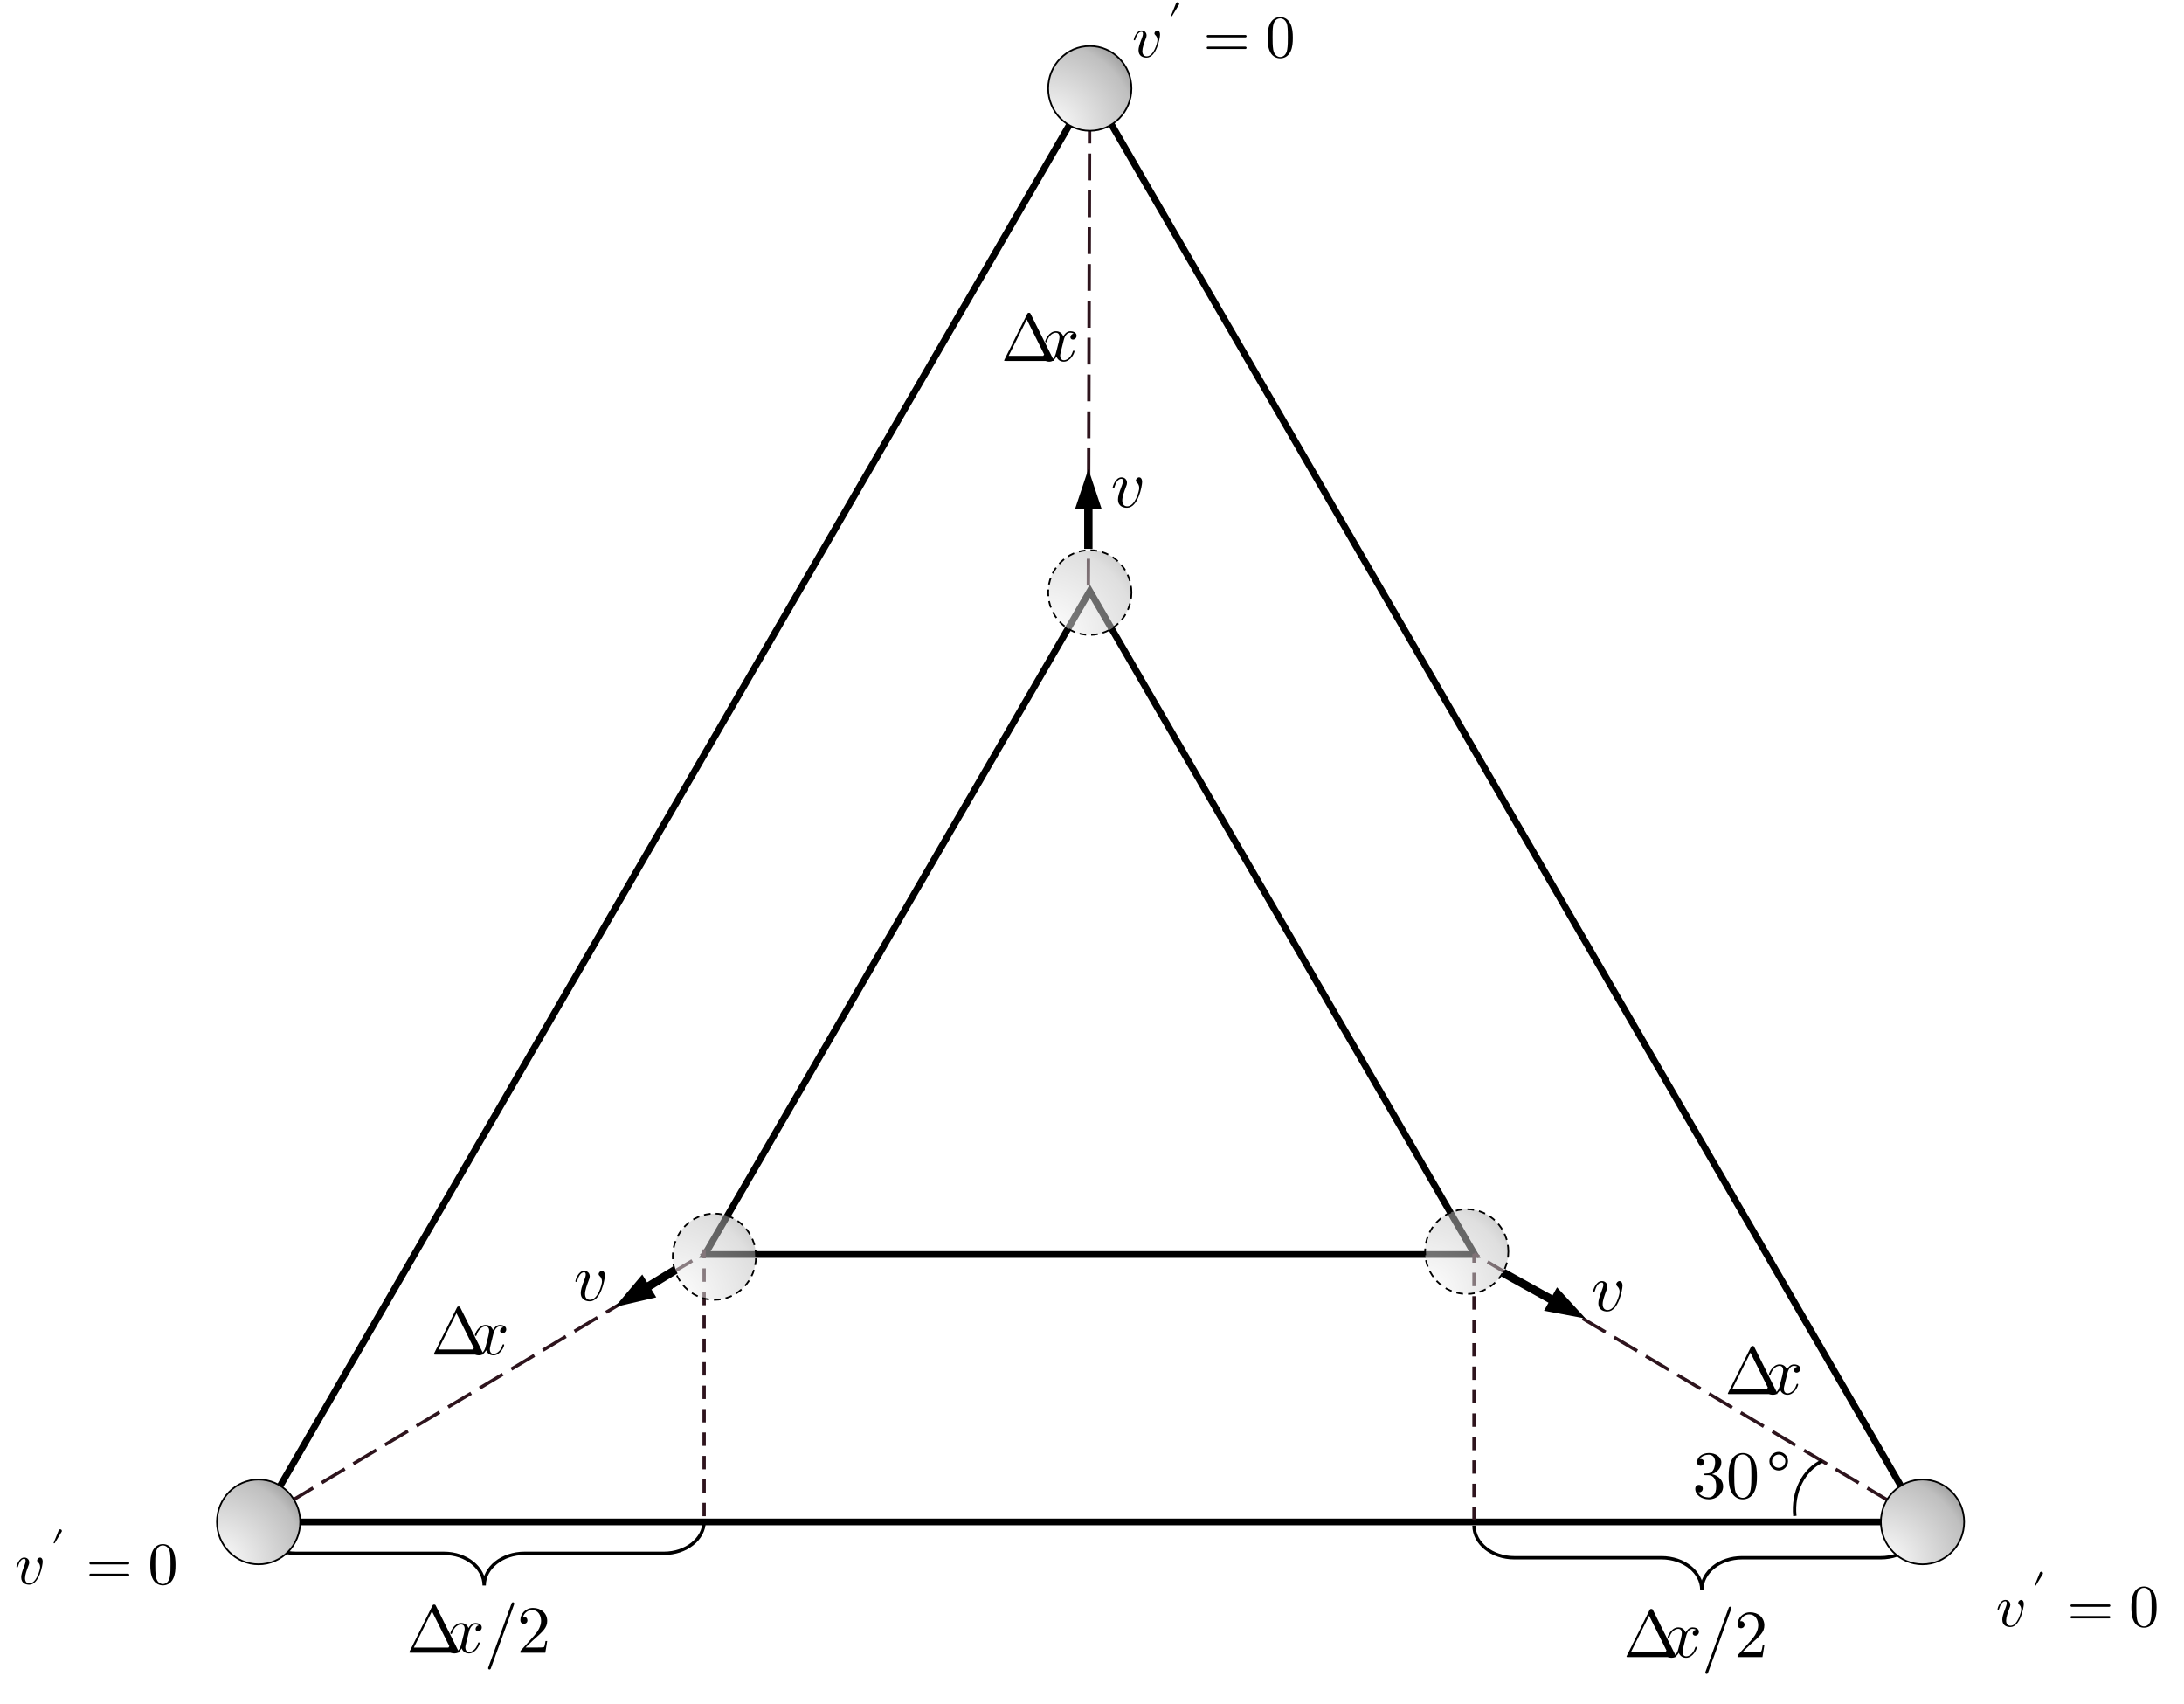
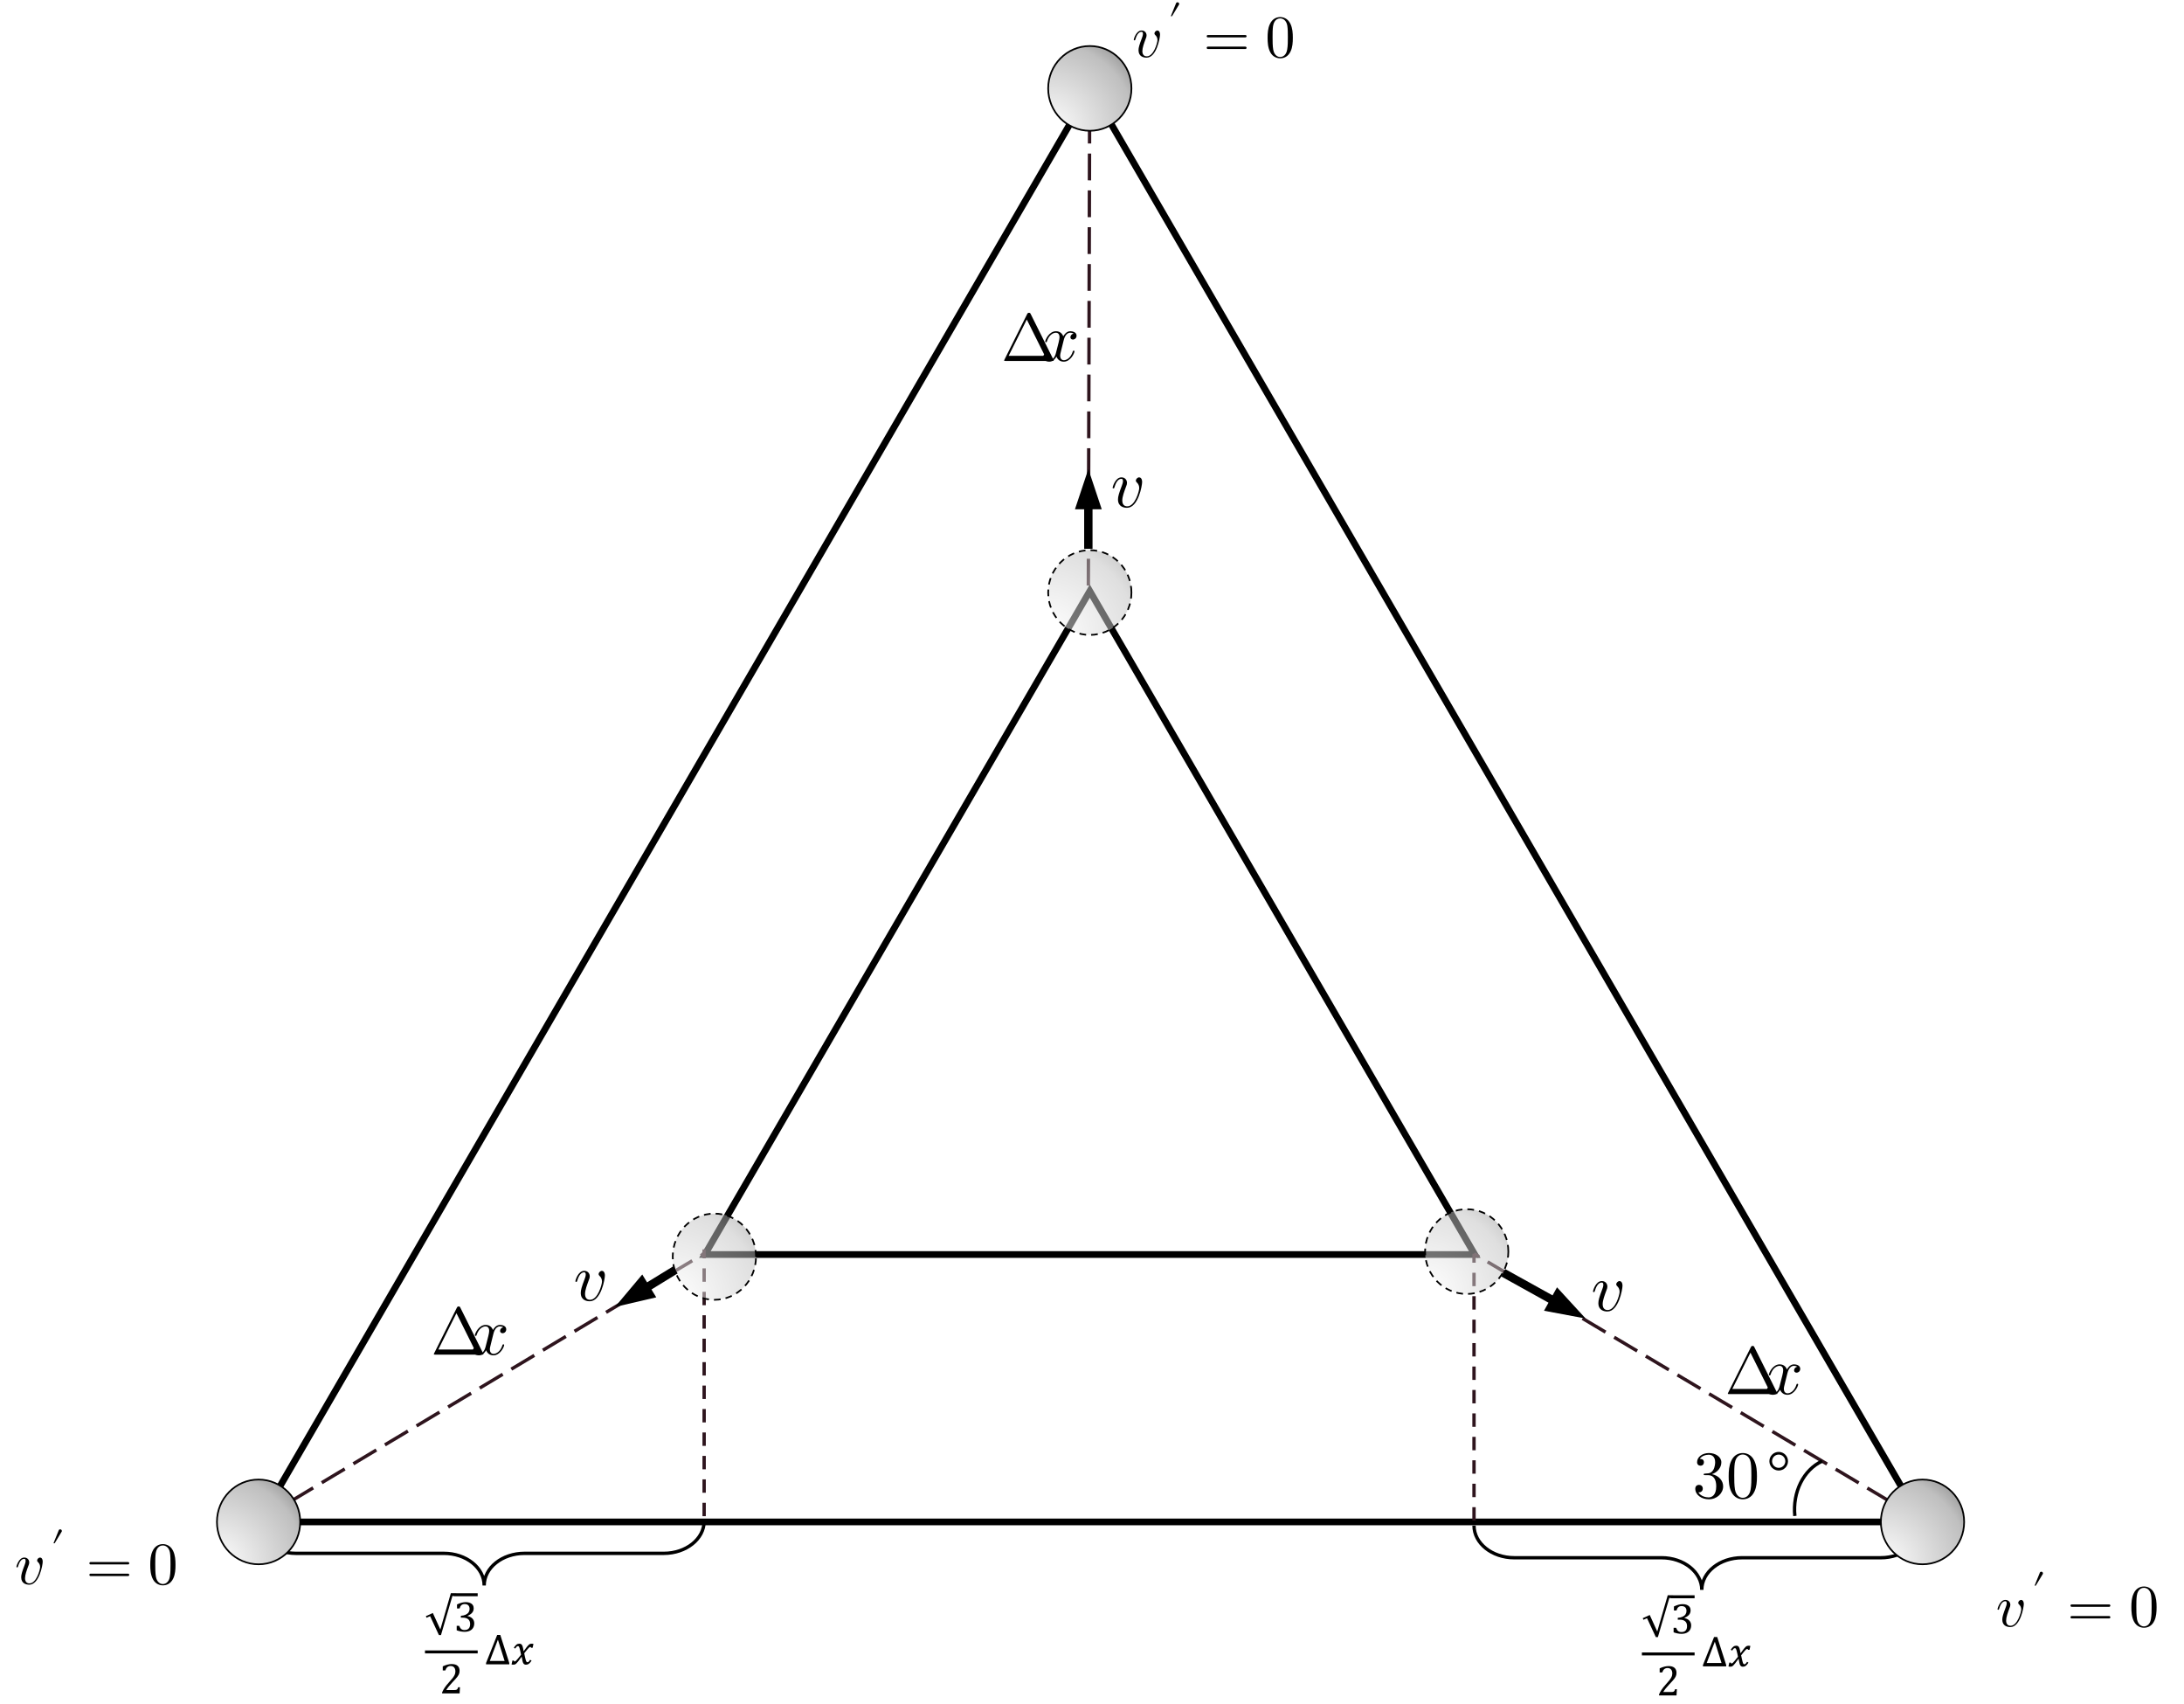
- <svg xmlns="http://www.w3.org/2000/svg" width="1495" height="1166" xml:space="preserve" overflow="hidden">
-   <defs>
-     <radialGradient cx="157941" cy="160712" r="225330" gradientUnits="userSpaceOnUse" spreadMethod="pad" id="fill0" gradientTransform="scale(0.000360892 0.000360892)">
-       <stop offset="0" stop-color="#FFFFFF" />
-       <stop offset="0.74" stop-color="#BFBFBF" />
-       <stop offset="1" stop-color="#7F7F7F" />
+ <svg xmlns="http://www.w3.org/2000/svg" width="1495" height="1166" xml:space="preserve" overflow="hidden" version="1.1" id="svg61">
+   <defs id="defs18">
+     <radialGradient cx="157941" cy="160712" r="225330" gradientUnits="userSpaceOnUse" spreadMethod="pad" id="fill0" gradientTransform="matrix(3.60892e-4,0,0,3.60892e-4,0,0)">
+       <stop offset="0" stop-color="#FFFFFF" id="stop1" />
+       <stop offset="0.74" stop-color="#BFBFBF" id="stop2" />
+       <stop offset="1" stop-color="#7F7F7F" id="stop3" />
    </radialGradient>
-     <radialGradient cx="157942" cy="160712" r="225331" fx="157942" fy="160712" gradientUnits="userSpaceOnUse" spreadMethod="pad" id="fill1" gradientTransform="scale(0.000360892 0.000360892)">
-       <stop offset="0" stop-color="#FFFFFF" />
-       <stop offset="0.74" stop-color="#BFBFBF" />
-       <stop offset="1" stop-color="#7F7F7F" />
+     <radialGradient cx="157942" cy="160712" r="225331" fx="157942" fy="160712" gradientUnits="userSpaceOnUse" spreadMethod="pad" id="fill1" gradientTransform="matrix(3.60892e-4,0,0,3.60892e-4,0,0)">
+       <stop offset="0" stop-color="#FFFFFF" id="stop4" />
+       <stop offset="0.74" stop-color="#BFBFBF" id="stop5" />
+       <stop offset="1" stop-color="#7F7F7F" id="stop6" />
    </radialGradient>
-     <radialGradient cx="157942" cy="160713" r="225332" gradientUnits="userSpaceOnUse" spreadMethod="pad" id="fill2" gradientTransform="scale(0.000360892 0.000360892)">
-       <stop offset="0" stop-color="#FFFFFF" />
-       <stop offset="0.74" stop-color="#BFBFBF" />
-       <stop offset="1" stop-color="#7F7F7F" />
+     <radialGradient cx="157942" cy="160713" r="225332" gradientUnits="userSpaceOnUse" spreadMethod="pad" id="fill2" gradientTransform="matrix(3.60892e-4,0,0,3.60892e-4,0,0)">
+       <stop offset="0" stop-color="#FFFFFF" id="stop7" />
+       <stop offset="0.74" stop-color="#BFBFBF" id="stop8" />
+       <stop offset="1" stop-color="#7F7F7F" id="stop9" />
    </radialGradient>
-     <radialGradient cx="157942" cy="160712" r="225331" fx="157942" fy="160712" gradientUnits="userSpaceOnUse" spreadMethod="pad" id="fill3" gradientTransform="scale(0.000360892 0.000360892)">
-       <stop offset="0" stop-color="#FFFFFF" stop-opacity="0.502" />
-       <stop offset="0.74" stop-color="#BFBFBF" stop-opacity="0.502" />
-       <stop offset="1" stop-color="#7F7F7F" stop-opacity="0.502" />
+     <radialGradient cx="157942" cy="160712" r="225331" fx="157942" fy="160712" gradientUnits="userSpaceOnUse" spreadMethod="pad" id="fill3" gradientTransform="matrix(3.60892e-4,0,0,3.60892e-4,0,0)">
+       <stop offset="0" stop-color="#FFFFFF" stop-opacity="0.502" id="stop10" />
+       <stop offset="0.74" stop-color="#BFBFBF" stop-opacity="0.502" id="stop11" />
+       <stop offset="1" stop-color="#7F7F7F" stop-opacity="0.502" id="stop12" />
    </radialGradient>
-     <radialGradient cx="157942" cy="160712" r="225331" fx="157942" fy="160712" gradientUnits="userSpaceOnUse" spreadMethod="pad" id="fill4" gradientTransform="scale(0.000360892 0.000360892)">
-       <stop offset="0" stop-color="#FFFFFF" stop-opacity="0.502" />
-       <stop offset="0.74" stop-color="#BFBFBF" stop-opacity="0.502" />
-       <stop offset="1" stop-color="#7F7F7F" stop-opacity="0.502" />
+     <radialGradient cx="157942" cy="160712" r="225331" fx="157942" fy="160712" gradientUnits="userSpaceOnUse" spreadMethod="pad" id="fill4" gradientTransform="matrix(3.60892e-4,0,0,3.60892e-4,0,0)">
+       <stop offset="0" stop-color="#FFFFFF" stop-opacity="0.502" id="stop13" />
+       <stop offset="0.74" stop-color="#BFBFBF" stop-opacity="0.502" id="stop14" />
+       <stop offset="1" stop-color="#7F7F7F" stop-opacity="0.502" id="stop15" />
    </radialGradient>
-     <radialGradient cx="157942" cy="163484" r="227316" gradientUnits="userSpaceOnUse" spreadMethod="pad" id="fill5" gradientTransform="scale(0.000360892 0.000360892)">
-       <stop offset="0" stop-color="#FFFFFF" stop-opacity="0.502" />
-       <stop offset="0.74" stop-color="#BFBFBF" stop-opacity="0.502" />
-       <stop offset="1" stop-color="#7F7F7F" stop-opacity="0.502" />
+     <radialGradient cx="157942" cy="163484" r="227316" gradientUnits="userSpaceOnUse" spreadMethod="pad" id="fill5" gradientTransform="matrix(3.60892e-4,0,0,3.60892e-4,0,0)">
+       <stop offset="0" stop-color="#FFFFFF" stop-opacity="0.502" id="stop16" />
+       <stop offset="0.74" stop-color="#BFBFBF" stop-opacity="0.502" id="stop17" />
+       <stop offset="1" stop-color="#7F7F7F" stop-opacity="0.502" id="stop18" />
    </radialGradient>
+     <clipPath id="clip0-7">
+       <rect x="1995" y="1082" width="410" height="373" id="rect1-6" />
+     </clipPath>
+     <clipPath id="clip0-7-4">
+       <rect x="1995" y="1082" width="410" height="373" id="rect1-6-2" />
+     </clipPath>
  </defs>
-   <g transform="translate(-923 -316)">
-     <path d="M1405.5 1174.5 1669 720.5 1932.5 1174.5Z" stroke="#000000" stroke-width="4.583" stroke-miterlimit="8" fill="none" fill-rule="evenodd" />
-     <path d="M1100.5 1357.5 1669.5 376.5 2238.5 1357.5Z" stroke="#000000" stroke-width="4.583" stroke-miterlimit="8" fill="none" fill-rule="evenodd" />
-     <path d="M2238.62 1356.57 1932 1174" stroke="#2E141D" stroke-width="2.292" stroke-miterlimit="8" stroke-dasharray="18.333 6.875" fill="none" fill-rule="evenodd" />
-     <path d="M0 0 304.792 182.569" stroke="#2E141D" stroke-width="2.292" stroke-miterlimit="8" stroke-dasharray="18.333 6.875" fill="none" fill-rule="evenodd" transform="matrix(1 0 0 -1 1100 1356.57)" />
-     <path d="M0 0 0.916 340.695" stroke="#2E141D" stroke-width="2.292" stroke-miterlimit="8" stroke-dasharray="18.333 6.875" fill="none" fill-rule="evenodd" transform="matrix(1 0 0 -1 1668 716.695)" />
-     <path d="M1932 1356.57 1932 1174" stroke="#2E141D" stroke-width="2.292" stroke-miterlimit="8" stroke-dasharray="9.167 6.875" fill="none" fill-rule="evenodd" />
-     <path d="M2151.62 1353.42C2149.95 1337.11 2157.55 1321.83 2170.28 1315.9" stroke="#000000" stroke-width="2.292" stroke-miterlimit="8" fill="none" fill-rule="evenodd" />
-     <text font-family="Cambria Math,Cambria Math_MSFontService,sans-serif" font-weight="400" font-size="46" transform="matrix(1 0 0 1 2081.52 1341)">30</text>
-     <text font-family="Cambria Math,Cambria Math_MSFontService,sans-serif" font-weight="400" font-size="46" transform="matrix(1 0 0 1 2131.93 1341)">°</text>
-     <path d="M1405 1353.57 1405 1171" stroke="#2E141D" stroke-width="2.292" stroke-miterlimit="8" stroke-dasharray="9.167 6.875" fill="none" fill-rule="evenodd" />
-     <text font-family="Cambria Math,Cambria Math_MSFontService,sans-serif" font-weight="400" font-size="46" transform="matrix(1 0 0 1 1201.03 1447)">∆</text>
-     <text font-family="Cambria Math,Cambria Math_MSFontService,sans-serif" font-weight="400" font-size="46" transform="matrix(1 0 0 1 1228.53 1447)">𝑥</text>
-     <text font-family="Cambria Math,Cambria Math_MSFontService,sans-serif" font-weight="400" font-size="46" transform="matrix(1 0 0 1 1254.56 1447)">/</text>
-     <text font-family="Cambria Math,Cambria Math_MSFontService,sans-serif" font-weight="400" font-size="46" transform="matrix(1 0 0 1 1276.91 1447)">2</text>
-     <path d="M1405 1357C1405 1369.15 1392.65 1379 1377.42 1379L1282.01 1379C1266.78 1379 1254.43 1388.85 1254.43 1401 1254.43 1388.85 1242.08 1379 1226.85 1379L1125.58 1379C1110.35 1379 1098 1369.15 1098 1357" stroke="#000000" stroke-width="2.292" stroke-miterlimit="8" fill="none" fill-rule="evenodd" />
-     <text font-family="Cambria Math,Cambria Math_MSFontService,sans-serif" font-weight="400" font-size="46" transform="matrix(1 0 0 1 2034.21 1450)">∆</text>
-     <text font-family="Cambria Math,Cambria Math_MSFontService,sans-serif" font-weight="400" font-size="46" transform="matrix(1 0 0 1 2061.71 1450)">𝑥</text>
-     <text font-family="Cambria Math,Cambria Math_MSFontService,sans-serif" font-weight="400" font-size="46" transform="matrix(1 0 0 1 2087.74 1450)">/</text>
-     <text font-family="Cambria Math,Cambria Math_MSFontService,sans-serif" font-weight="400" font-size="46" transform="matrix(1 0 0 1 2110.08 1450)">2</text>
-     <path d="M2238 1360.02C2238 1372.17 2225.66 1382.01 2210.44 1382.01L2115.48 1382.01C2100.26 1382.01 2087.92 1391.86 2087.92 1404 2087.92 1391.86 2075.58 1382.01 2060.35 1382.01L1959.56 1382.01C1944.34 1382.01 1932 1372.17 1932 1360.02" stroke="#000000" stroke-width="2.292" stroke-miterlimit="8" fill="none" fill-rule="evenodd" />
-     <path d="M0 29C-3.62841e-15 12.984 12.76-3.69207e-15 28.5-7.38414e-15 44.24-1.47683e-14 57 12.984 57 29 57 45.016 44.24 58 28.5 58 12.76 58-1.81421e-14 45.016 0 29Z" stroke="#000000" stroke-width="1.146" stroke-miterlimit="8" fill="url(#fill0)" fill-rule="evenodd" transform="matrix(-1 0 0 1 2267.5 1328.5)" />
-     <path d="M0 29C-3.62843e-15 12.984 12.76-3.69207e-15 28.5-7.38414e-15 44.24-1.47683e-14 57 12.984 57 29 57 45.016 44.24 58 28.5 58 12.76 58-1.81422e-14 45.016 0 29Z" stroke="#000000" stroke-width="1.146" stroke-miterlimit="8" fill="url(#fill1)" fill-rule="evenodd" transform="matrix(-1 0 0 1 1128.5 1328.5)" />
-     <path d="M0 29C-3.62843e-15 12.984 12.76-3.69209e-15 28.5-7.38419e-15 44.24-1.47684e-14 57 12.984 57 29 57 45.016 44.24 58 28.5 58 12.76 58-1.81422e-14 45.016 0 29Z" stroke="#000000" stroke-width="1.146" stroke-miterlimit="8" fill="url(#fill2)" fill-rule="evenodd" transform="matrix(-1 0 0 1 1697.5 347.5)" />
-     <path d="M0 29C-3.62843e-15 12.984 12.76-3.69207e-15 28.5-7.38414e-15 44.24-1.47683e-14 57 12.984 57 29 57 45.016 44.24 58 28.5 58 12.76 58-1.81422e-14 45.016 0 29Z" stroke="#000000" stroke-width="1.146" stroke-miterlimit="8" stroke-dasharray="4.583 3.438" fill="url(#fill3)" fill-rule="evenodd" transform="matrix(-1 0 0 1 1697.5 692.5)" />
-     <path d="M0 29C-3.62843e-15 12.984 12.76-3.69207e-15 28.5-7.38414e-15 44.24-1.47683e-14 57 12.984 57 29 57 45.016 44.24 58 28.5 58 12.76 58-1.81422e-14 45.016 0 29Z" stroke="#000000" stroke-width="1.146" stroke-miterlimit="8" stroke-dasharray="4.583 3.438" fill="url(#fill4)" fill-rule="evenodd" transform="matrix(-1 0 0 1 1955.5 1143.5)" />
-     <path d="M0 29.5C-3.62843e-15 13.208 12.76-3.75575e-15 28.5-7.5115e-15 44.24-1.5023e-14 57 13.208 57 29.5 57 45.792 44.24 59 28.5 59 12.76 59-1.81422e-14 45.792 0 29.5Z" stroke="#000000" stroke-width="1.146" stroke-miterlimit="8" stroke-dasharray="4.583 3.438" fill="url(#fill5)" fill-rule="evenodd" transform="matrix(-1 0 0 1 1440.5 1146.5)" />
-     <text font-family="Cambria Math,Cambria Math_MSFontService,sans-serif" font-weight="400" font-size="46" transform="matrix(1 0 0 1 2012.11 1213)">𝑣</text>
-     <path d="M1953.39 1184.5 1989.77 1204.68 1986.99 1209.69 1950.61 1189.5ZM1988.82 1196.95 2008.42 1218.31 1979.92 1212.98Z" />
-     <path d="M1.498-2.442 23.319 10.945 20.323 15.829-1.498 2.442ZM22.708 3.177 41.355 25.37 13.121 18.803Z" transform="matrix(-1 0 0 1 1385.35 1185)" />
-     <path d="M2.865-1.89418e-05 2.865 31.661-2.864 31.662-2.865 1.89418e-05ZM9.167 27.078 0 54.578-9.166 27.078Z" transform="matrix(1 0 0 -1 1668 691.578)" />
-     <text font-family="Cambria Math,Cambria Math_MSFontService,sans-serif" font-weight="400" font-size="46" transform="matrix(1 0 0 1 1315.53 1206)">𝑣</text>
-     <text font-family="Cambria Math,Cambria Math_MSFontService,sans-serif" font-weight="400" font-size="46" transform="matrix(1 0 0 1 1683.28 663)">𝑣</text>
-     <text font-family="Cambria Math,Cambria Math_MSFontService,sans-serif" font-weight="400" font-size="41" transform="matrix(1 0 0 1 933.044 1400)">𝑣</text>
-     <text font-family="Cambria Math,Cambria Math_MSFontService,sans-serif" font-weight="400" font-size="30" transform="matrix(1 0 0 1 957.816 1385)">′</text>
-     <text font-family="Cambria Math,Cambria Math_MSFontService,sans-serif" font-weight="400" font-size="41" transform="matrix(1 0 0 1 981.879 1400)">=</text>
-     <text font-family="Cambria Math,Cambria Math_MSFontService,sans-serif" font-weight="400" font-size="41" transform="matrix(1 0 0 1 1024.27 1400)">0</text>
-     <text font-family="Cambria Math,Cambria Math_MSFontService,sans-serif" font-weight="400" font-size="41" transform="matrix(1 0 0 1 2289.15 1429)">𝑣</text>
-     <text font-family="Cambria Math,Cambria Math_MSFontService,sans-serif" font-weight="400" font-size="30" transform="matrix(1 0 0 1 2313.93 1414)">′</text>
-     <text font-family="Cambria Math,Cambria Math_MSFontService,sans-serif" font-weight="400" font-size="41" transform="matrix(1 0 0 1 2337.99 1429)">=</text>
-     <text font-family="Cambria Math,Cambria Math_MSFontService,sans-serif" font-weight="400" font-size="41" transform="matrix(1 0 0 1 2380.38 1429)">0</text>
-     <text font-family="Cambria Math,Cambria Math_MSFontService,sans-serif" font-weight="400" font-size="41" transform="matrix(1 0 0 1 1697.88 355)">𝑣</text>
-     <text font-family="Cambria Math,Cambria Math_MSFontService,sans-serif" font-weight="400" font-size="30" transform="matrix(1 0 0 1 1722.65 340)">′</text>
-     <text font-family="Cambria Math,Cambria Math_MSFontService,sans-serif" font-weight="400" font-size="41" transform="matrix(1 0 0 1 1746.71 355)">=</text>
-     <text font-family="Cambria Math,Cambria Math_MSFontService,sans-serif" font-weight="400" font-size="41" transform="matrix(1 0 0 1 1789.11 355)">0</text>
-     <text font-family="Cambria Math,Cambria Math_MSFontService,sans-serif" font-weight="400" font-size="46" transform="matrix(1 0 0 1 2103.57 1270)">∆</text>
-     <text font-family="Cambria Math,Cambria Math_MSFontService,sans-serif" font-weight="400" font-size="46" transform="matrix(1 0 0 1 2131.07 1270)">𝑥</text>
-     <text font-family="Cambria Math,Cambria Math_MSFontService,sans-serif" font-weight="400" font-size="46" transform="matrix(1 0 0 1 1217.8 1243)">∆</text>
-     <text font-family="Cambria Math,Cambria Math_MSFontService,sans-serif" font-weight="400" font-size="46" transform="matrix(1 0 0 1 1245.3 1243)">𝑥</text>
-     <text font-family="Cambria Math,Cambria Math_MSFontService,sans-serif" font-weight="400" font-size="46" transform="matrix(1 0 0 1 1608.2 563)">∆</text>
-     <text font-family="Cambria Math,Cambria Math_MSFontService,sans-serif" font-weight="400" font-size="46" transform="matrix(1 0 0 1 1635.7 563)">𝑥</text>
+   <g transform="translate(-923,-316)" id="g61">
+     <path d="m 1405.5,1174.5 263.5,-454 263.5,454 z" stroke="#000000" stroke-width="4.583" stroke-miterlimit="8" fill="none" fill-rule="evenodd" id="path18" />
+     <path d="m 1100.5,1357.5 569,-981 569,981 z" stroke="#000000" stroke-width="4.583" stroke-miterlimit="8" fill="none" fill-rule="evenodd" id="path19" />
+     <path d="M 2238.62,1356.57 1932,1174" stroke="#2e141d" stroke-width="2.292" stroke-miterlimit="8" stroke-dasharray="18.333, 6.875" fill="none" fill-rule="evenodd" id="path20" />
+     <path d="M 0,0 304.792,182.569" stroke="#2e141d" stroke-width="2.292" stroke-miterlimit="8" stroke-dasharray="18.333, 6.875" fill="none" fill-rule="evenodd" transform="matrix(1,0,0,-1,1100,1356.57)" id="path21" />
+     <path d="M 0,0 0.916,340.695" stroke="#2e141d" stroke-width="2.292" stroke-miterlimit="8" stroke-dasharray="18.333, 6.875" fill="none" fill-rule="evenodd" transform="matrix(1,0,0,-1,1668,716.695)" id="path22" />
+     <path d="M 1932,1356.57 V 1174" stroke="#2e141d" stroke-width="2.292" stroke-miterlimit="8" stroke-dasharray="9.167, 6.875" fill="none" fill-rule="evenodd" id="path23" />
+     <path d="m 2151.62,1353.42 c -1.67,-16.31 5.93,-31.59 18.66,-37.52" stroke="#000000" stroke-width="2.292" stroke-miterlimit="8" fill="none" fill-rule="evenodd" id="path24" />
+     <text font-family="'Cambria Math', 'Cambria Math_MSFontService', sans-serif" font-weight="400" font-size="46px" transform="translate(2081.52,1341)" id="text24">30</text>
+     <text font-family="'Cambria Math', 'Cambria Math_MSFontService', sans-serif" font-weight="400" font-size="46px" transform="translate(2131.93,1341)" id="text25">°</text>
+     <path d="M 1405,1353.57 V 1171" stroke="#2e141d" stroke-width="2.292" stroke-miterlimit="8" stroke-dasharray="9.167, 6.875" fill="none" fill-rule="evenodd" id="path25" />
+     <path d="m 1405,1357 c 0,12.15 -12.35,22 -27.58,22 h -95.41 c -15.23,0 -27.58,9.85 -27.58,22 0,-12.15 -12.35,-22 -27.58,-22 h -101.27 c -15.23,0 -27.58,-9.85 -27.58,-22" stroke="#000000" stroke-width="2.292" stroke-miterlimit="8" fill="none" fill-rule="evenodd" id="path29" />
+     <path d="m 2238,1360.02 c 0,12.15 -12.34,21.99 -27.56,21.99 h -94.96 c -15.22,0 -27.56,9.85 -27.56,21.99 0,-12.14 -12.34,-21.99 -27.57,-21.99 h -100.79 c -15.22,0 -27.56,-9.84 -27.56,-21.99" stroke="#000000" stroke-width="2.292" stroke-miterlimit="8" fill="none" fill-rule="evenodd" id="path33" />
+     <path d="M 0,29 C 0,12.984 12.76,0 28.5,0 c 15.74,0 28.5,12.984 28.5,29 0,16.016 -12.76,29 -28.5,29 C 12.76,58 0,45.016 0,29 Z" stroke="#000000" stroke-width="1.146" stroke-miterlimit="8" fill="url(#fill0)" fill-rule="evenodd" transform="matrix(-1,0,0,1,2267.5,1328.5)" id="path34" style="fill:url(#fill0)" />
+     <path d="M 0,29 C 0,12.984 12.76,0 28.5,0 44.24,0 57,12.984 57,29 57,45.016 44.24,58 28.5,58 12.76,58 0,45.016 0,29 Z" stroke="#000000" stroke-width="1.146" stroke-miterlimit="8" fill="url(#fill1)" fill-rule="evenodd" transform="matrix(-1,0,0,1,1128.5,1328.5)" id="path35" style="fill:url(#fill1)" />
+     <path d="M 0,29 C 0,12.984 12.76,0 28.5,0 44.24,0 57,12.984 57,29 57,45.016 44.24,58 28.5,58 12.76,58 0,45.016 0,29 Z" stroke="#000000" stroke-width="1.146" stroke-miterlimit="8" fill="url(#fill2)" fill-rule="evenodd" transform="matrix(-1,0,0,1,1697.5,347.5)" id="path36" style="fill:url(#fill2)" />
+     <path d="M 0,29 C 0,12.984 12.76,0 28.5,0 44.24,0 57,12.984 57,29 57,45.016 44.24,58 28.5,58 12.76,58 0,45.016 0,29 Z" stroke="#000000" stroke-width="1.146" stroke-miterlimit="8" stroke-dasharray="4.583, 3.438" fill="url(#fill3)" fill-rule="evenodd" transform="matrix(-1,0,0,1,1697.5,692.5)" id="path37" style="fill:url(#fill3)" />
+     <path d="M 0,29 C 0,12.984 12.76,0 28.5,0 44.24,0 57,12.984 57,29 57,45.016 44.24,58 28.5,58 12.76,58 0,45.016 0,29 Z" stroke="#000000" stroke-width="1.146" stroke-miterlimit="8" stroke-dasharray="4.583, 3.438" fill="url(#fill4)" fill-rule="evenodd" transform="matrix(-1,0,0,1,1955.5,1143.5)" id="path38" style="fill:url(#fill4)" />
+     <path d="M 0,29.5 C 0,13.208 12.76,0 28.5,0 c 15.74,0 28.5,13.208 28.5,29.5 0,16.292 -12.76,29.5 -28.5,29.5 -15.74,0 -28.5,-13.208 -28.5,-29.5 z" stroke="#000000" stroke-width="1.146" stroke-miterlimit="8" stroke-dasharray="4.583, 3.438" fill="url(#fill5)" fill-rule="evenodd" transform="matrix(-1,0,0,1,1440.5,1146.5)" id="path39" style="fill:url(#fill5)" />
+     <text font-family="'Cambria Math', 'Cambria Math_MSFontService', sans-serif" font-weight="400" font-size="46px" transform="translate(2012.11,1213)" id="text39">𝑣</text>
+     <path d="m 1953.39,1184.5 36.38,20.18 -2.78,5.01 -36.38,-20.19 z m 35.43,12.45 19.6,21.36 -28.5,-5.33 z" id="path40" />
+     <path d="M 1.498,-2.442 23.319,10.945 20.323,15.829 -1.498,2.442 Z M 22.708,3.177 41.355,25.37 13.121,18.803 Z" transform="matrix(-1,0,0,1,1385.35,1185)" id="path41" />
+     <path d="M 2.865,-1.89418e-5 2.865,31.661 -2.864,31.662 -2.865,1.89418e-5 Z M 9.167,27.078 3.60892e-4,54.578 -9.166,27.078 Z" transform="matrix(1,0,0,-1,1668,691.578)" id="path42" />
+     <text font-family="'Cambria Math', 'Cambria Math_MSFontService', sans-serif" font-weight="400" font-size="46px" transform="translate(1315.53,1206)" id="text42">𝑣</text>
+     <text font-family="'Cambria Math', 'Cambria Math_MSFontService', sans-serif" font-weight="400" font-size="46px" transform="translate(1683.28,663)" id="text43">𝑣</text>
+     <text font-family="'Cambria Math', 'Cambria Math_MSFontService', sans-serif" font-weight="400" font-size="41px" transform="translate(933.044,1400)" id="text44">𝑣</text>
+     <text font-family="'Cambria Math', 'Cambria Math_MSFontService', sans-serif" font-weight="400" font-size="30px" transform="translate(957.816,1385)" id="text45">′</text>
+     <text font-family="'Cambria Math', 'Cambria Math_MSFontService', sans-serif" font-weight="400" font-size="41px" transform="translate(981.879,1400)" id="text46">=</text>
+     <text font-family="'Cambria Math', 'Cambria Math_MSFontService', sans-serif" font-weight="400" font-size="41px" transform="translate(1024.27,1400)" id="text47">0</text>
+     <text font-family="'Cambria Math', 'Cambria Math_MSFontService', sans-serif" font-weight="400" font-size="41px" transform="translate(2289.15,1429)" id="text48">𝑣</text>
+     <text font-family="'Cambria Math', 'Cambria Math_MSFontService', sans-serif" font-weight="400" font-size="30px" transform="translate(2313.93,1414)" id="text49">′</text>
+     <text font-family="'Cambria Math', 'Cambria Math_MSFontService', sans-serif" font-weight="400" font-size="41px" transform="translate(2337.99,1429)" id="text50">=</text>
+     <text font-family="'Cambria Math', 'Cambria Math_MSFontService', sans-serif" font-weight="400" font-size="41px" transform="translate(2380.38,1429)" id="text51">0</text>
+     <text font-family="'Cambria Math', 'Cambria Math_MSFontService', sans-serif" font-weight="400" font-size="41px" transform="translate(1697.88,355)" id="text52">𝑣</text>
+     <text font-family="'Cambria Math', 'Cambria Math_MSFontService', sans-serif" font-weight="400" font-size="30px" transform="translate(1722.65,340)" id="text53">′</text>
+     <text font-family="'Cambria Math', 'Cambria Math_MSFontService', sans-serif" font-weight="400" font-size="41px" transform="translate(1746.71,355)" id="text54">=</text>
+     <text font-family="'Cambria Math', 'Cambria Math_MSFontService', sans-serif" font-weight="400" font-size="41px" transform="translate(1789.11,355)" id="text55">0</text>
+     <text font-family="'Cambria Math', 'Cambria Math_MSFontService', sans-serif" font-weight="400" font-size="46px" transform="translate(2103.57,1270)" id="text56">∆</text>
+     <text font-family="'Cambria Math', 'Cambria Math_MSFontService', sans-serif" font-weight="400" font-size="46px" transform="translate(2131.07,1270)" id="text57">𝑥</text>
+     <text font-family="'Cambria Math', 'Cambria Math_MSFontService', sans-serif" font-weight="400" font-size="46px" transform="translate(1217.8,1243)" id="text58">∆</text>
+     <text font-family="'Cambria Math', 'Cambria Math_MSFontService', sans-serif" font-weight="400" font-size="46px" transform="translate(1245.3,1243)" id="text59">𝑥</text>
+     <text font-family="'Cambria Math', 'Cambria Math_MSFontService', sans-serif" font-weight="400" font-size="46px" transform="translate(1608.2,563)" id="text60">∆</text>
+     <text font-family="'Cambria Math', 'Cambria Math_MSFontService', sans-serif" font-weight="400" font-size="46px" transform="translate(1635.7,563)" id="text61">𝑥</text>
+   </g>
+   <g style="overflow:hidden" id="g63" transform="matrix(0.2026703,0,0,0.2026703,1120.205,1085.385)">
+     <g clip-path="url(#clip0-7)" transform="translate(-1995,-1082)" id="g6-1">
+       <path d="m 2100.63,1112.91 h 18.31 v 0.3 h 72.39 v 10 h -81 v -0.75 h -4.39 l -38.61,131.92 h -6.96 l -29.72,-63.88 -12.13,5.39 -2.23,-5.39 23.55,-10.76 25.33,55.69 z" fill-rule="evenodd" id="path1" />
+       <path d="m 2151.09,1143.06 c 5.4,0 10.14,0.84 14.21,2.51 4.06,1.68 7.18,4.08 9.33,7.22 2.15,3.13 3.23,6.88 3.23,11.23 0,4.07 -0.82,7.65 -2.44,10.73 -1.63,3.09 -3.91,5.78 -6.86,8.08 -2.94,2.29 -6.76,4.54 -11.45,6.74 v 0.65 c 2.92,0.53 5.73,1.42 8.44,2.69 2.7,1.27 5.11,2.91 7.21,4.92 2.11,2.01 3.79,4.41 5.06,7.21 1.27,2.8 1.9,6 1.9,9.58 0,5.56 -1.2,10.48 -3.62,14.79 -2.42,4.31 -6.11,7.7 -11.09,10.19 -4.98,2.49 -11.03,3.74 -18.16,3.74 -4.11,0 -8.55,-0.47 -13.31,-1.4 -4.77,-0.94 -9.13,-2.17 -13.1,-3.7 v -15.22 h 8.61 c 1.67,4.98 3.89,8.59 6.64,10.84 2.75,2.25 6.5,3.37 11.23,3.37 6.22,0 10.92,-1.69 14.11,-5.09 3.18,-3.4 4.77,-8.42 4.77,-15.08 0,-6.98 -2.11,-12.32 -6.32,-16 -4.21,-3.69 -10.38,-5.53 -18.52,-5.53 h -6.46 v -6.31 c 6.46,-0.39 11.91,-1.63 16.33,-3.74 4.43,-2.1 7.72,-4.81 9.87,-8.11 2.16,-3.3 3.23,-7.01 3.23,-11.12 0,-5.31 -1.41,-9.41 -4.23,-12.28 -2.82,-2.87 -6.94,-4.3 -12.35,-4.3 -4.5,0 -8.16,1.22 -10.98,3.66 -2.82,2.44 -4.9,6.17 -6.24,11.19 h -8.62 v -13.63 c 5.55,-2.64 10.75,-4.6 15.58,-5.89 4.83,-1.29 9.5,-1.94 14,-1.94 z" fill-rule="evenodd" id="path2" />
+       <text fill="#000000" fill-opacity="0" font-family="Arial, Arial_MSFontService, sans-serif" font-size="100.273px" x="2120.44" y="1230.8" id="text2">3</text>
+       <path d="m 2103.2,1352.18 c 8.9,0 15.63,1.95 20.17,5.85 4.55,3.9 6.82,9.56 6.82,16.97 0,2.54 -0.25,4.87 -0.75,7 -0.51,2.13 -1.3,4.24 -2.37,6.32 -1.08,2.08 -2.53,4.32 -4.34,6.71 -1.82,2.39 -3.83,4.82 -6.03,7.28 -2.21,2.47 -6.01,6.57 -11.42,12.31 -9.09,9.62 -15.76,18.02 -20.02,25.2 h 27.06 c 2.34,0 4.23,-0.15 5.67,-0.43 1.43,-0.29 2.58,-0.77 3.44,-1.44 0.86,-0.67 1.55,-1.54 2.05,-2.62 0.5,-1.08 1.14,-2.74 1.9,-4.99 h 6.1 l -1.22,20.96 h -59.07 v -3.44 c 2.06,-5.03 4.83,-10.17 8.33,-15.44 3.49,-5.26 8.44,-11.46 14.85,-18.59 5.55,-6.12 9.55,-10.76 11.99,-13.92 2.68,-3.45 4.68,-6.43 5.99,-8.94 1.32,-2.51 2.26,-4.88 2.84,-7.1 0.57,-2.23 0.86,-4.47 0.86,-6.71 0,-3.59 -0.57,-6.76 -1.72,-9.51 -1.15,-2.76 -2.91,-4.92 -5.28,-6.5 -2.37,-1.58 -5.35,-2.37 -8.93,-2.37 -8.95,0 -14.98,4.98 -18.09,14.93 h -8.69 v -13.78 c 5.79,-2.73 11.21,-4.7 16.26,-5.92 5.05,-1.22 9.58,-1.83 13.6,-1.83 z" fill-rule="evenodd" id="path3" />
+       <text fill="#000000" fill-opacity="0" font-family="Arial, Arial_MSFontService, sans-serif" font-size="99.124px" x="2071.19" y="1438.91" id="text3">2</text>
+       <path d="m 2013.33,1306.21 h 89 89 v 10 h -89 -89 z" fill-rule="evenodd" id="path4" />
+       <path d="m 2259.62,1269.93 -27.35,71.78 h 49.96 z m -2.51,-15.86 h 10.62 l 30.29,94.53 v 4.6 h -78.45 v -4.6 z" fill-rule="evenodd" id="path5" />
+       <text fill="#000000" fill-opacity="0" font-family="Arial, Arial_MSFontService, sans-serif" font-size="99.124px" x="2219.57" y="1340.8" id="text5">∆</text>
+       <path d="m 2331.92,1283.36 c 1.48,0 2.78,0.16 3.91,0.5 1.12,0.33 2.11,0.85 2.98,1.54 0.86,0.7 1.62,1.59 2.29,2.69 0.67,1.1 1.32,2.6 1.94,4.49 0.62,1.89 1.21,4.23 1.76,7.03 0.55,2.8 1.04,5.71 1.47,8.72 h 0.72 c 4.59,-6.46 8.07,-11.18 10.44,-14.17 2.37,-2.99 4.37,-5.22 6,-6.68 1.62,-1.46 3.19,-2.49 4.7,-3.08 1.5,-0.6 3.5,-0.9 5.99,-0.9 2.25,0 4.09,0.29 5.53,0.86 l -2.87,12.99 h -5.03 c -0.29,-2.01 -1.12,-3.01 -2.51,-3.01 -0.43,0 -0.89,0.07 -1.36,0.21 -0.48,0.15 -1.07,0.46 -1.76,0.94 -0.7,0.47 -1.71,1.41 -3.05,2.8 -1.34,1.38 -2.85,3.08 -4.53,5.09 -1.67,2.01 -3.39,4.12 -5.16,6.32 l -4.88,6.1 c 0.86,4.59 1.67,8.56 2.44,11.91 0.76,3.35 1.44,6.14 2.04,8.37 0.6,2.22 1.13,3.98 1.58,5.27 0.46,1.29 0.95,2.26 1.47,2.91 0.53,0.65 1.07,1.1 1.62,1.36 0.55,0.27 1.18,0.4 1.9,0.4 1.29,0 2.55,-0.5 3.77,-1.51 1.22,-1 2.98,-3.28 5.27,-6.82 l 4.67,3.09 c -3.35,4.97 -6.38,8.48 -9.08,10.51 -2.7,2.04 -5.92,3.05 -9.66,3.05 -2.05,0 -3.8,-0.37 -5.23,-1.11 -1.44,-0.74 -2.68,-1.92 -3.74,-3.55 -1.05,-1.63 -1.98,-4.16 -2.8,-7.61 -1.48,-6.13 -2.39,-10.81 -2.72,-14.07 h -0.72 c -5.07,7.13 -8.84,12.25 -11.31,15.36 -2.46,3.11 -4.49,5.41 -6.1,6.89 -1.6,1.49 -3.16,2.53 -4.66,3.12 -1.51,0.6 -3.51,0.9 -6,0.9 -2.25,0 -4.09,-0.29 -5.52,-0.86 l 2.87,-12.99 h 5.02 c 0.29,2.01 1.13,3.01 2.51,3.01 0.67,0 1.38,-0.18 2.12,-0.53 0.74,-0.36 1.81,-1.22 3.2,-2.59 1.38,-1.36 3.3,-3.5 5.74,-6.42 2.44,-2.92 5.98,-7.3 10.62,-13.14 -0.72,-3.78 -1.46,-7.42 -2.22,-10.91 -0.77,-3.49 -1.56,-6.75 -2.37,-9.76 -0.82,-3.01 -1.49,-4.99 -2.01,-5.92 -0.53,-0.93 -1.09,-1.58 -1.69,-1.94 -0.6,-0.36 -1.35,-0.54 -2.26,-0.54 -1.01,0 -1.91,0.23 -2.73,0.68 -0.81,0.46 -1.7,1.25 -2.65,2.37 -0.96,1.13 -2.23,2.89 -3.81,5.28 l -4.66,-3.09 c 3.01,-4.54 5.91,-7.94 8.68,-10.19 2.78,-2.25 6.05,-3.37 9.84,-3.37 z" fill-rule="evenodd" id="path6" />
+       <text fill="#000000" fill-opacity="0" font-family="Arial, Arial_MSFontService, sans-serif" font-size="70.988px" x="2305.72" y="1345.47" id="text6">𝑥</text>
+     </g>
+   </g>
+   <g style="overflow:hidden" id="g63-2" transform="matrix(0.2026703,0,0,0.2026703,287.201,1084.003)">
+     <g clip-path="url(#clip0-7-4)" transform="translate(-1995,-1082)" id="g6-1-2">
+       <path d="m 2100.63,1112.91 h 18.31 v 0.3 h 72.39 v 10 h -81 v -0.75 h -4.39 l -38.61,131.92 h -6.96 l -29.72,-63.88 -12.13,5.39 -2.23,-5.39 23.55,-10.76 25.33,55.69 z" fill-rule="evenodd" id="path1-1" />
+       <path d="m 2151.09,1143.06 c 5.4,0 10.14,0.84 14.21,2.51 4.06,1.68 7.18,4.08 9.33,7.22 2.15,3.13 3.23,6.88 3.23,11.23 0,4.07 -0.82,7.65 -2.44,10.73 -1.63,3.09 -3.91,5.78 -6.86,8.08 -2.94,2.29 -6.76,4.54 -11.45,6.74 v 0.65 c 2.92,0.53 5.73,1.42 8.44,2.69 2.7,1.27 5.11,2.91 7.21,4.92 2.11,2.01 3.79,4.41 5.06,7.21 1.27,2.8 1.9,6 1.9,9.58 0,5.56 -1.2,10.48 -3.62,14.79 -2.42,4.31 -6.11,7.7 -11.09,10.19 -4.98,2.49 -11.03,3.74 -18.16,3.74 -4.11,0 -8.55,-0.47 -13.31,-1.4 -4.77,-0.94 -9.13,-2.17 -13.1,-3.7 v -15.22 h 8.61 c 1.67,4.98 3.89,8.59 6.64,10.84 2.75,2.25 6.5,3.37 11.23,3.37 6.22,0 10.92,-1.69 14.11,-5.09 3.18,-3.4 4.77,-8.42 4.77,-15.08 0,-6.98 -2.11,-12.32 -6.32,-16 -4.21,-3.69 -10.38,-5.53 -18.52,-5.53 h -6.46 v -6.31 c 6.46,-0.39 11.91,-1.63 16.33,-3.74 4.43,-2.1 7.72,-4.81 9.87,-8.11 2.16,-3.3 3.23,-7.01 3.23,-11.12 0,-5.31 -1.41,-9.41 -4.23,-12.28 -2.82,-2.87 -6.94,-4.3 -12.35,-4.3 -4.5,0 -8.16,1.22 -10.98,3.66 -2.82,2.44 -4.9,6.17 -6.24,11.19 h -8.62 v -13.63 c 5.55,-2.64 10.75,-4.6 15.58,-5.89 4.83,-1.29 9.5,-1.94 14,-1.94 z" fill-rule="evenodd" id="path2-6" />
+       <text fill="#000000" fill-opacity="0" font-family="Arial, Arial_MSFontService, sans-serif" font-size="100.273px" x="2120.44" y="1230.8" id="text2-8">3</text>
+       <path d="m 2103.2,1352.18 c 8.9,0 15.63,1.95 20.17,5.85 4.55,3.9 6.82,9.56 6.82,16.97 0,2.54 -0.25,4.87 -0.75,7 -0.51,2.13 -1.3,4.24 -2.37,6.32 -1.08,2.08 -2.53,4.32 -4.34,6.71 -1.82,2.39 -3.83,4.82 -6.03,7.28 -2.21,2.47 -6.01,6.57 -11.42,12.31 -9.09,9.62 -15.76,18.02 -20.02,25.2 h 27.06 c 2.34,0 4.23,-0.15 5.67,-0.43 1.43,-0.29 2.58,-0.77 3.44,-1.44 0.86,-0.67 1.55,-1.54 2.05,-2.62 0.5,-1.08 1.14,-2.74 1.9,-4.99 h 6.1 l -1.22,20.96 h -59.07 v -3.44 c 2.06,-5.03 4.83,-10.17 8.33,-15.44 3.49,-5.26 8.44,-11.46 14.85,-18.59 5.55,-6.12 9.55,-10.76 11.99,-13.92 2.68,-3.45 4.68,-6.43 5.99,-8.94 1.32,-2.51 2.26,-4.88 2.84,-7.1 0.57,-2.23 0.86,-4.47 0.86,-6.71 0,-3.59 -0.57,-6.76 -1.72,-9.51 -1.15,-2.76 -2.91,-4.92 -5.28,-6.5 -2.37,-1.58 -5.35,-2.37 -8.93,-2.37 -8.95,0 -14.98,4.98 -18.09,14.93 h -8.69 v -13.78 c 5.79,-2.73 11.21,-4.7 16.26,-5.92 5.05,-1.22 9.58,-1.83 13.6,-1.83 z" fill-rule="evenodd" id="path3-5" />
+       <text fill="#000000" fill-opacity="0" font-family="Arial, Arial_MSFontService, sans-serif" font-size="99.124px" x="2071.19" y="1438.91" id="text3-7">2</text>
+       <path d="m 2013.33,1306.21 h 89 89 v 10 h -89 -89 z" fill-rule="evenodd" id="path4-6" />
+       <path d="m 2259.62,1269.93 -27.35,71.78 h 49.96 z m -2.51,-15.86 h 10.62 l 30.29,94.53 v 4.6 h -78.45 v -4.6 z" fill-rule="evenodd" id="path5-1" />
+       <text fill="#000000" fill-opacity="0" font-family="Arial, Arial_MSFontService, sans-serif" font-size="99.124px" x="2219.57" y="1340.8" id="text5-8">∆</text>
+       <path d="m 2331.92,1283.36 c 1.48,0 2.78,0.16 3.91,0.5 1.12,0.33 2.11,0.85 2.98,1.54 0.86,0.7 1.62,1.59 2.29,2.69 0.67,1.1 1.32,2.6 1.94,4.49 0.62,1.89 1.21,4.23 1.76,7.03 0.55,2.8 1.04,5.71 1.47,8.72 h 0.72 c 4.59,-6.46 8.07,-11.18 10.44,-14.17 2.37,-2.99 4.37,-5.22 6,-6.68 1.62,-1.46 3.19,-2.49 4.7,-3.08 1.5,-0.6 3.5,-0.9 5.99,-0.9 2.25,0 4.09,0.29 5.53,0.86 l -2.87,12.99 h -5.03 c -0.29,-2.01 -1.12,-3.01 -2.51,-3.01 -0.43,0 -0.89,0.07 -1.36,0.21 -0.48,0.15 -1.07,0.46 -1.76,0.94 -0.7,0.47 -1.71,1.41 -3.05,2.8 -1.34,1.38 -2.85,3.08 -4.53,5.09 -1.67,2.01 -3.39,4.12 -5.16,6.32 l -4.88,6.1 c 0.86,4.59 1.67,8.56 2.44,11.91 0.76,3.35 1.44,6.14 2.04,8.37 0.6,2.22 1.13,3.98 1.58,5.27 0.46,1.29 0.95,2.26 1.47,2.91 0.53,0.65 1.07,1.1 1.62,1.36 0.55,0.27 1.18,0.4 1.9,0.4 1.29,0 2.55,-0.5 3.77,-1.51 1.22,-1 2.98,-3.28 5.27,-6.82 l 4.67,3.09 c -3.35,4.97 -6.38,8.48 -9.08,10.51 -2.7,2.04 -5.92,3.05 -9.66,3.05 -2.05,0 -3.8,-0.37 -5.23,-1.11 -1.44,-0.74 -2.68,-1.92 -3.74,-3.55 -1.05,-1.63 -1.98,-4.16 -2.8,-7.61 -1.48,-6.13 -2.39,-10.81 -2.72,-14.07 h -0.72 c -5.07,7.13 -8.84,12.25 -11.31,15.36 -2.46,3.11 -4.49,5.41 -6.1,6.89 -1.6,1.49 -3.16,2.53 -4.66,3.12 -1.51,0.6 -3.51,0.9 -6,0.9 -2.25,0 -4.09,-0.29 -5.52,-0.86 l 2.87,-12.99 h 5.02 c 0.29,2.01 1.13,3.01 2.51,3.01 0.67,0 1.38,-0.18 2.12,-0.53 0.74,-0.36 1.81,-1.22 3.2,-2.59 1.38,-1.36 3.3,-3.5 5.74,-6.42 2.44,-2.92 5.98,-7.3 10.62,-13.14 -0.72,-3.78 -1.46,-7.42 -2.22,-10.91 -0.77,-3.49 -1.56,-6.75 -2.37,-9.76 -0.82,-3.01 -1.49,-4.99 -2.01,-5.92 -0.53,-0.93 -1.09,-1.58 -1.69,-1.94 -0.6,-0.36 -1.35,-0.54 -2.26,-0.54 -1.01,0 -1.91,0.23 -2.73,0.68 -0.81,0.46 -1.7,1.25 -2.65,2.37 -0.96,1.13 -2.23,2.89 -3.81,5.28 l -4.66,-3.09 c 3.01,-4.54 5.91,-7.94 8.68,-10.19 2.78,-2.25 6.05,-3.37 9.84,-3.37 z" fill-rule="evenodd" id="path6-9" />
+       <text fill="#000000" fill-opacity="0" font-family="Arial, Arial_MSFontService, sans-serif" font-size="70.988px" x="2305.72" y="1345.47" id="text6-2">𝑥</text>
+     </g>
  </g>
</svg>
